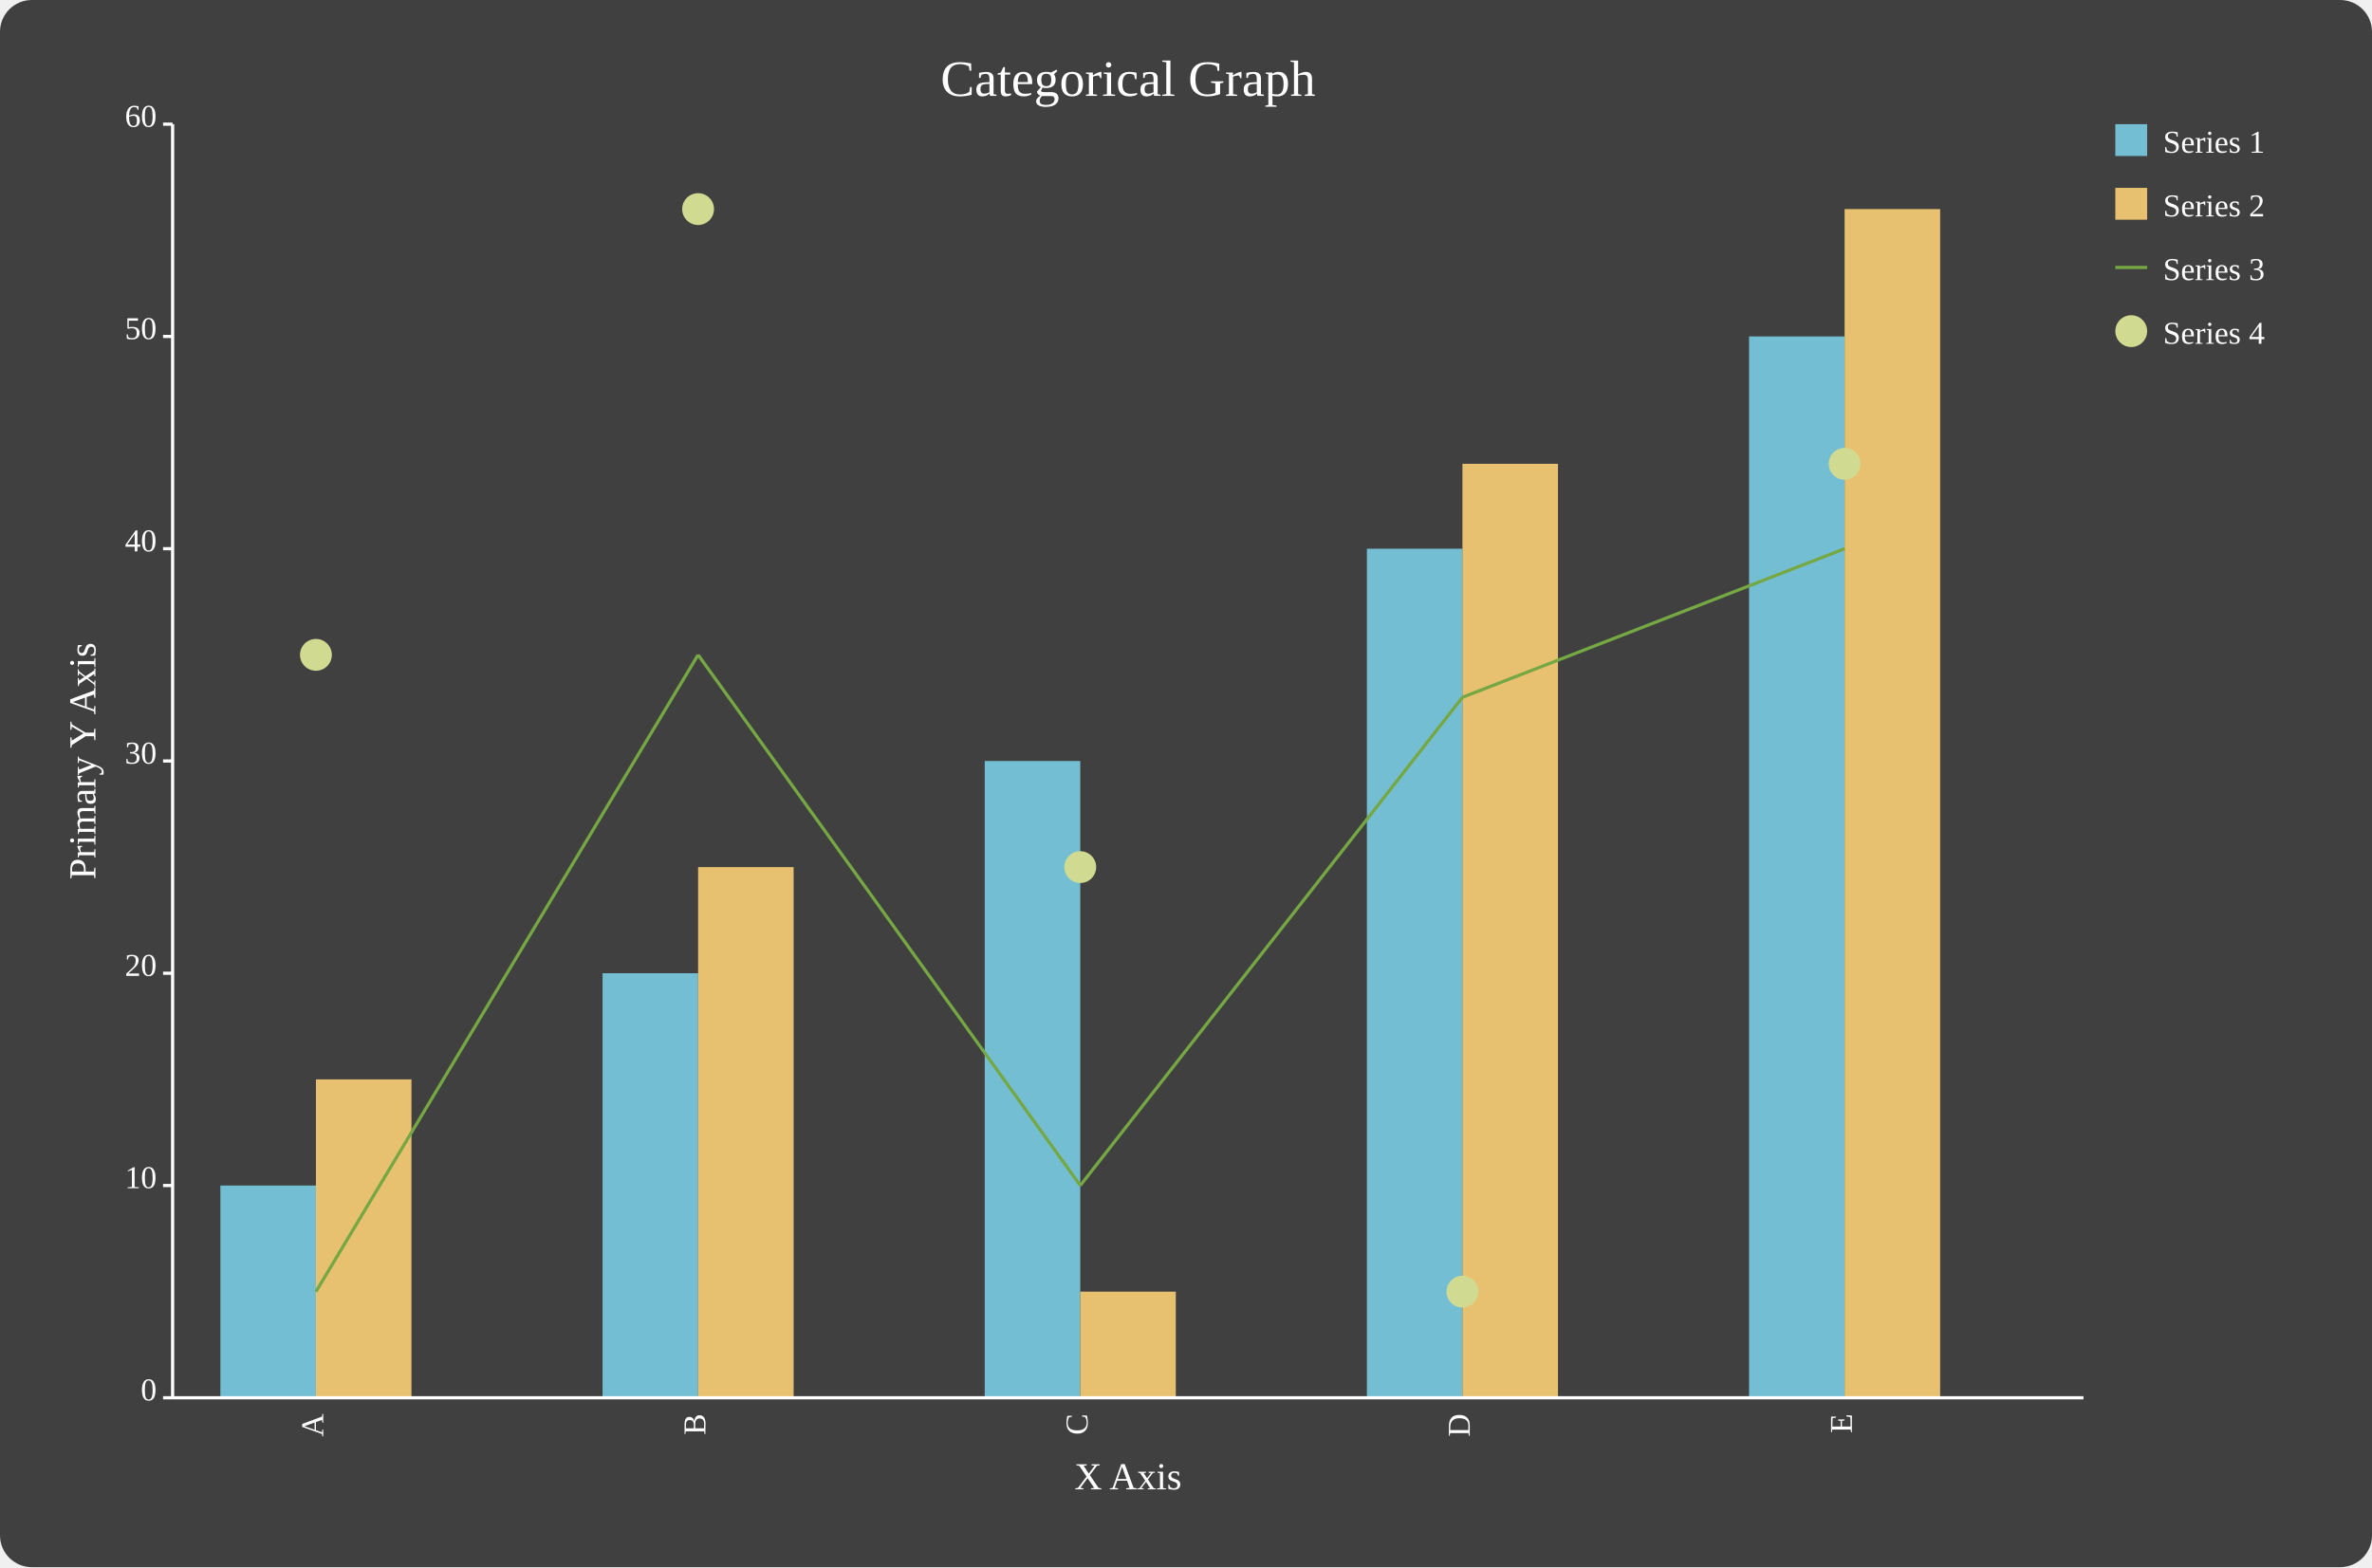
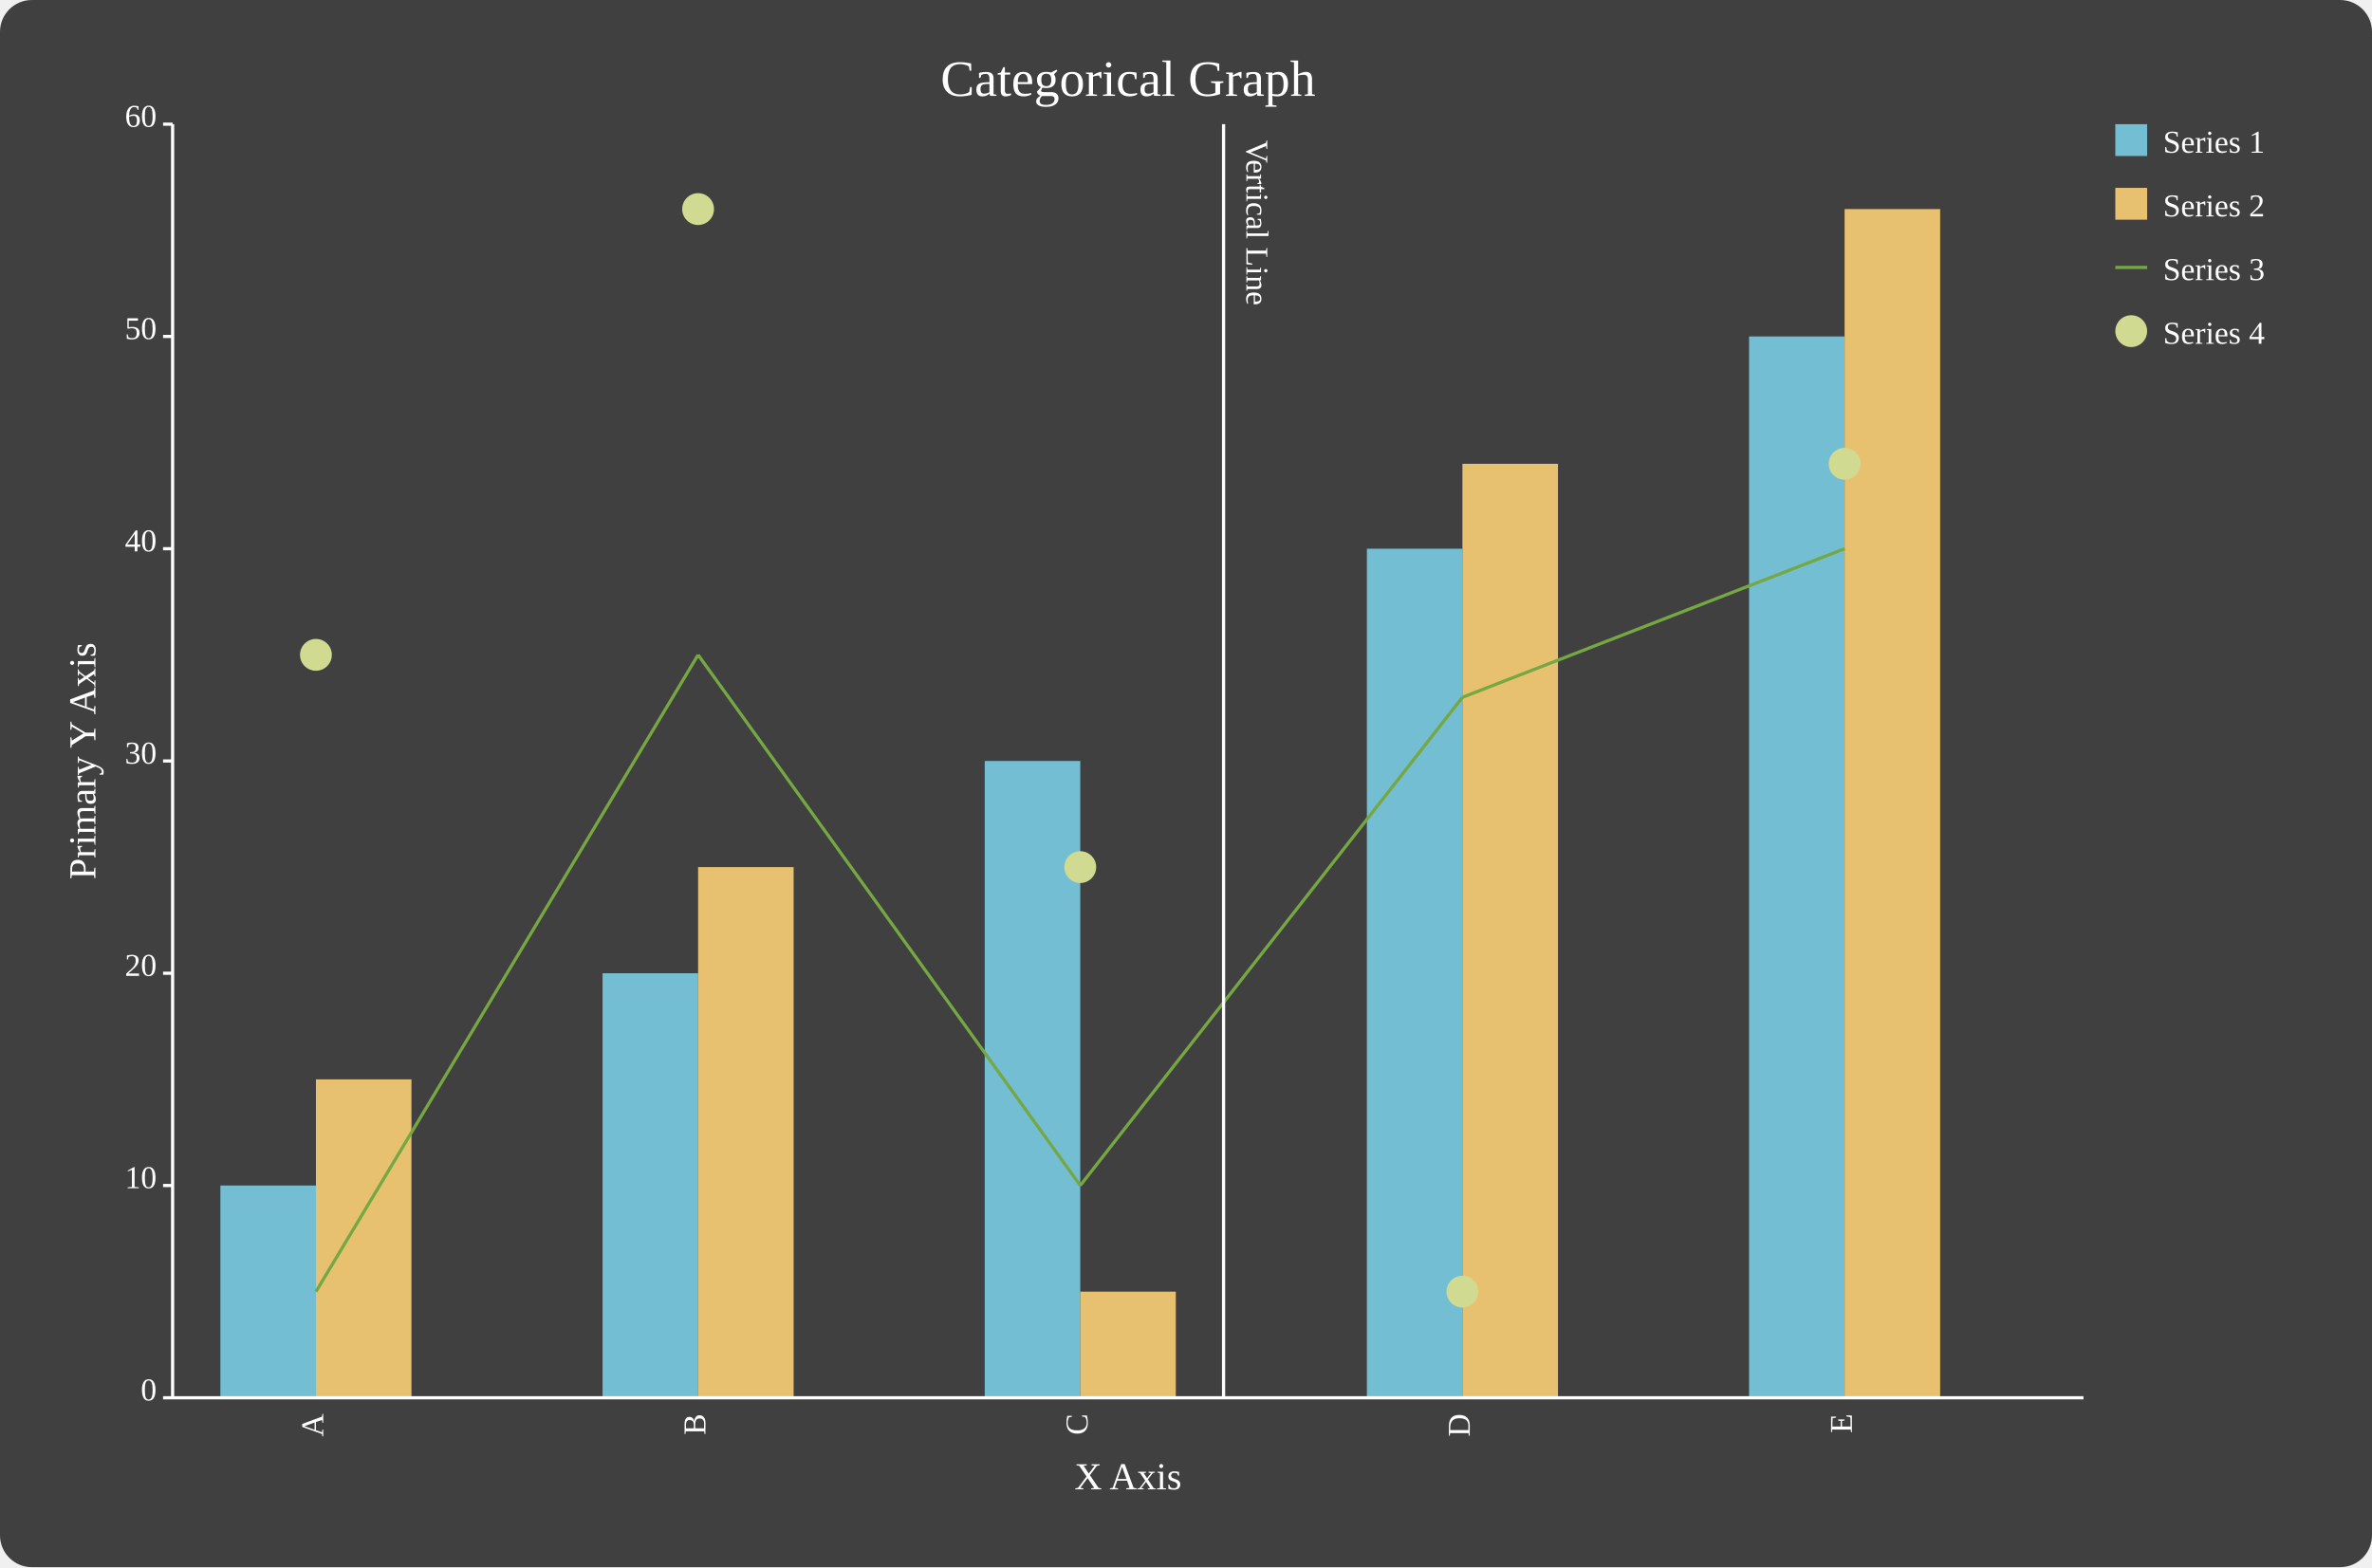
<svg xmlns="http://www.w3.org/2000/svg" width="744.8" height="492.2" viewBox="-54.2 -39.0 744.8 492.2">
  <rect x="-54.2" y="-39.0" width="744.8" height="492.2" rx="10" ry="10" fill="#404040" />
  <rect x="15.0" y="333.333" width="30" height="66.667" fill="#73bed3" />
  <rect x="45.0" y="300.0" width="30" height="100.0" fill="#e8c170" />
  <circle cx="45.0" cy="166.667" r="5" fill="#d0da91" />
  <rect x="135.0" y="266.667" width="30" height="133.333" fill="#73bed3" />
  <rect x="165.0" y="233.333" width="30" height="166.667" fill="#e8c170" />
  <line x1="45.0" y1="366.667" x2="165.0" y2="166.667" stroke="#75a743" stroke-width="1" />
  <circle cx="165.0" cy="26.667" r="5" fill="#d0da91" />
  <rect x="255.0" y="200.0" width="30" height="200.0" fill="#73bed3" />
  <rect x="285.0" y="366.667" width="30" height="33.333" fill="#e8c170" />
  <line x1="165.0" y1="166.667" x2="285.0" y2="333.333" stroke="#75a743" stroke-width="1" />
  <circle cx="285.0" cy="233.333" r="5" fill="#d0da91" />
  <rect x="375.0" y="133.333" width="30" height="266.667" fill="#73bed3" />
  <rect x="405.0" y="106.667" width="30" height="293.333" fill="#e8c170" />
  <line x1="285.0" y1="333.333" x2="405.0" y2="180.0" stroke="#75a743" stroke-width="1" />
  <circle cx="405.0" cy="366.667" r="5" fill="#d0da91" />
  <rect x="495.0" y="66.667" width="30" height="333.333" fill="#73bed3" />
  <rect x="525.0" y="26.667" width="30" height="373.333" fill="#e8c170" />
  <line x1="405.0" y1="180.0" x2="525.0" y2="133.333" stroke="#75a743" stroke-width="1" />
  <circle cx="525.0" cy="106.667" r="5" fill="#d0da91" />
+   <line x1="330.0" y1="0" x2="330.0" y2="400" stroke="#ffffff" stroke-width="1" />
+   <text x="335.0" y="5" font-size="10" fill="#ffffff" text-anchor="start" dominant-baseline="text-after-edge" transform="rotate(90 335.0 5)">Vertical Line</text>
  <line x1="0" y1="0" x2="0" y2="400" stroke="#ffffff" stroke-width="1" />
  <line x1="0" y1="400.0" x2="600" y2="400.0" stroke="#ffffff" stroke-width="1" />
  <text x="45.0" y="405" font-size="10" fill="#ffffff" text-anchor="end" dominant-baseline="middle" transform="rotate(-90 45.0 405)">A</text>
  <text x="165.0" y="405" font-size="10" fill="#ffffff" text-anchor="end" dominant-baseline="middle" transform="rotate(-90 165.0 405)">B</text>
  <text x="285.0" y="405" font-size="10" fill="#ffffff" text-anchor="end" dominant-baseline="middle" transform="rotate(-90 285.0 405)">C</text>
  <text x="405.0" y="405" font-size="10" fill="#ffffff" text-anchor="end" dominant-baseline="middle" transform="rotate(-90 405.0 405)">D</text>
  <text x="525.0" y="405" font-size="10" fill="#ffffff" text-anchor="end" dominant-baseline="middle" transform="rotate(-90 525.0 405)">E</text>
  <text x="-5" y="403.0" font-size="10" fill="#ffffff" text-anchor="end" dominant-baseline="text-bottom">0</text>
  <line x1="0" y1="400.0" x2="-3" y2="400.0" stroke="#ffffff" stroke-width="1" />
  <text x="-5" y="336.333" font-size="10" fill="#ffffff" text-anchor="end" dominant-baseline="text-bottom">10</text>
  <line x1="0" y1="333.333" x2="-3" y2="333.333" stroke="#ffffff" stroke-width="1" />
  <text x="-5" y="269.667" font-size="10" fill="#ffffff" text-anchor="end" dominant-baseline="text-bottom">20</text>
  <line x1="0" y1="266.667" x2="-3" y2="266.667" stroke="#ffffff" stroke-width="1" />
  <text x="-5" y="203.0" font-size="10" fill="#ffffff" text-anchor="end" dominant-baseline="text-bottom">30</text>
  <line x1="0" y1="200.0" x2="-3" y2="200.0" stroke="#ffffff" stroke-width="1" />
  <text x="-5" y="136.333" font-size="10" fill="#ffffff" text-anchor="end" dominant-baseline="text-bottom">40</text>
  <line x1="0" y1="133.333" x2="-3" y2="133.333" stroke="#ffffff" stroke-width="1" />
  <text x="-5" y="69.667" font-size="10" fill="#ffffff" text-anchor="end" dominant-baseline="text-bottom">50</text>
  <line x1="0" y1="66.667" x2="-3" y2="66.667" stroke="#ffffff" stroke-width="1" />
  <text x="-5" y="3.0" font-size="10" fill="#ffffff" text-anchor="end" dominant-baseline="text-bottom">60</text>
  <line x1="0" y1="0.0" x2="-3" y2="0.0" stroke="#ffffff" stroke-width="1" />
  <text x="300.0" y="426.0" font-size="12" fill="#ffffff" text-anchor="middle" dominant-baseline="middle">X Axis</text>
  <text x="-27.0" y="200.0" font-size="12" fill="#ffffff" text-anchor="middle" dominant-baseline="middle" transform="rotate(-90 -27.0 200.0)">Primary Y Axis</text>
  <rect x="610" y="0" width="10" height="10" fill="#73bed3" />
  <text x="625.0" y="6.667" font-size="10" fill="#ffffff" text-anchor="start" dominant-baseline="middle">Series 1</text>
  <rect x="610" y="20" width="10" height="10" fill="#e8c170" />
  <text x="625.0" y="26.667" font-size="10" fill="#ffffff" text-anchor="start" dominant-baseline="middle">Series 2</text>
  <line x1="610" y1="45.0" x2="620" y2="45.0" stroke="#75a743" stroke-width="1" />
  <text x="625.0" y="46.667" font-size="10" fill="#ffffff" text-anchor="start" dominant-baseline="middle">Series 3</text>
  <circle cx="615.0" cy="65.0" r="5" fill="#d0da91" />
  <text x="625.0" y="66.667" font-size="10" fill="#ffffff" text-anchor="start" dominant-baseline="middle">Series 4</text>
  <text x="300.0" y="-19.0" font-size="16" fill="#ffffff" text-anchor="middle" dominant-baseline="text-top">Categorical Graph</text>
</svg>
